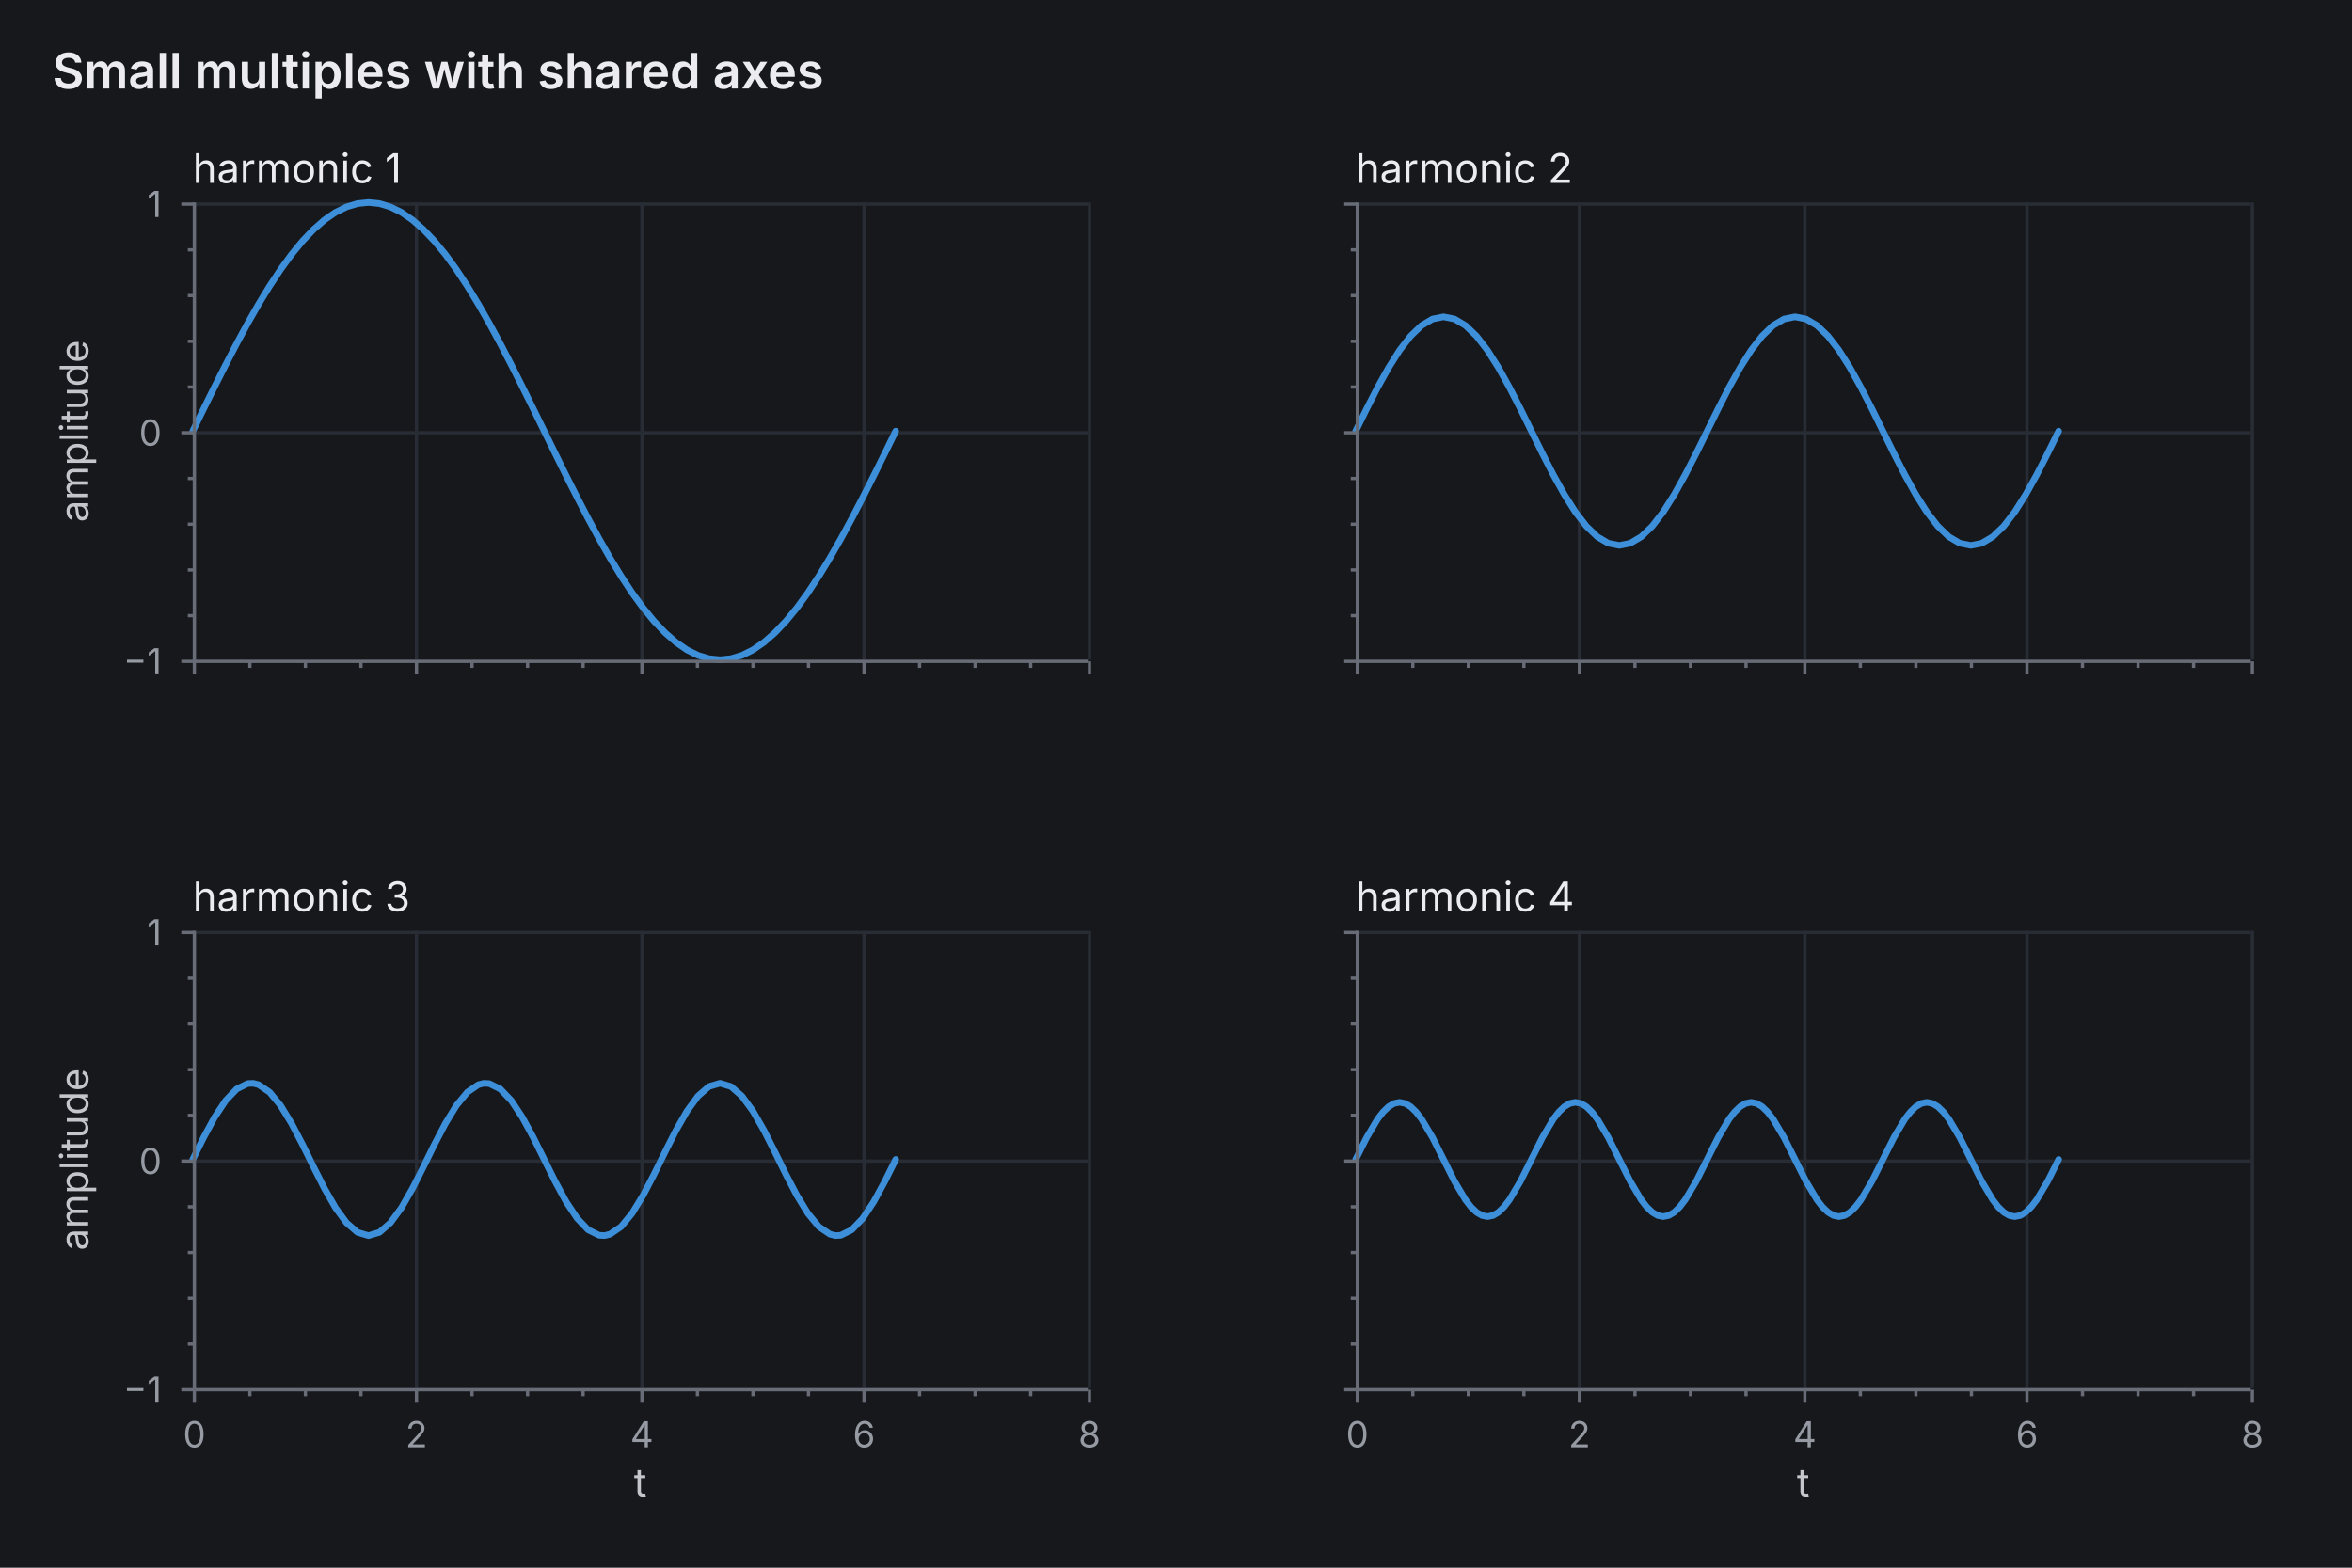
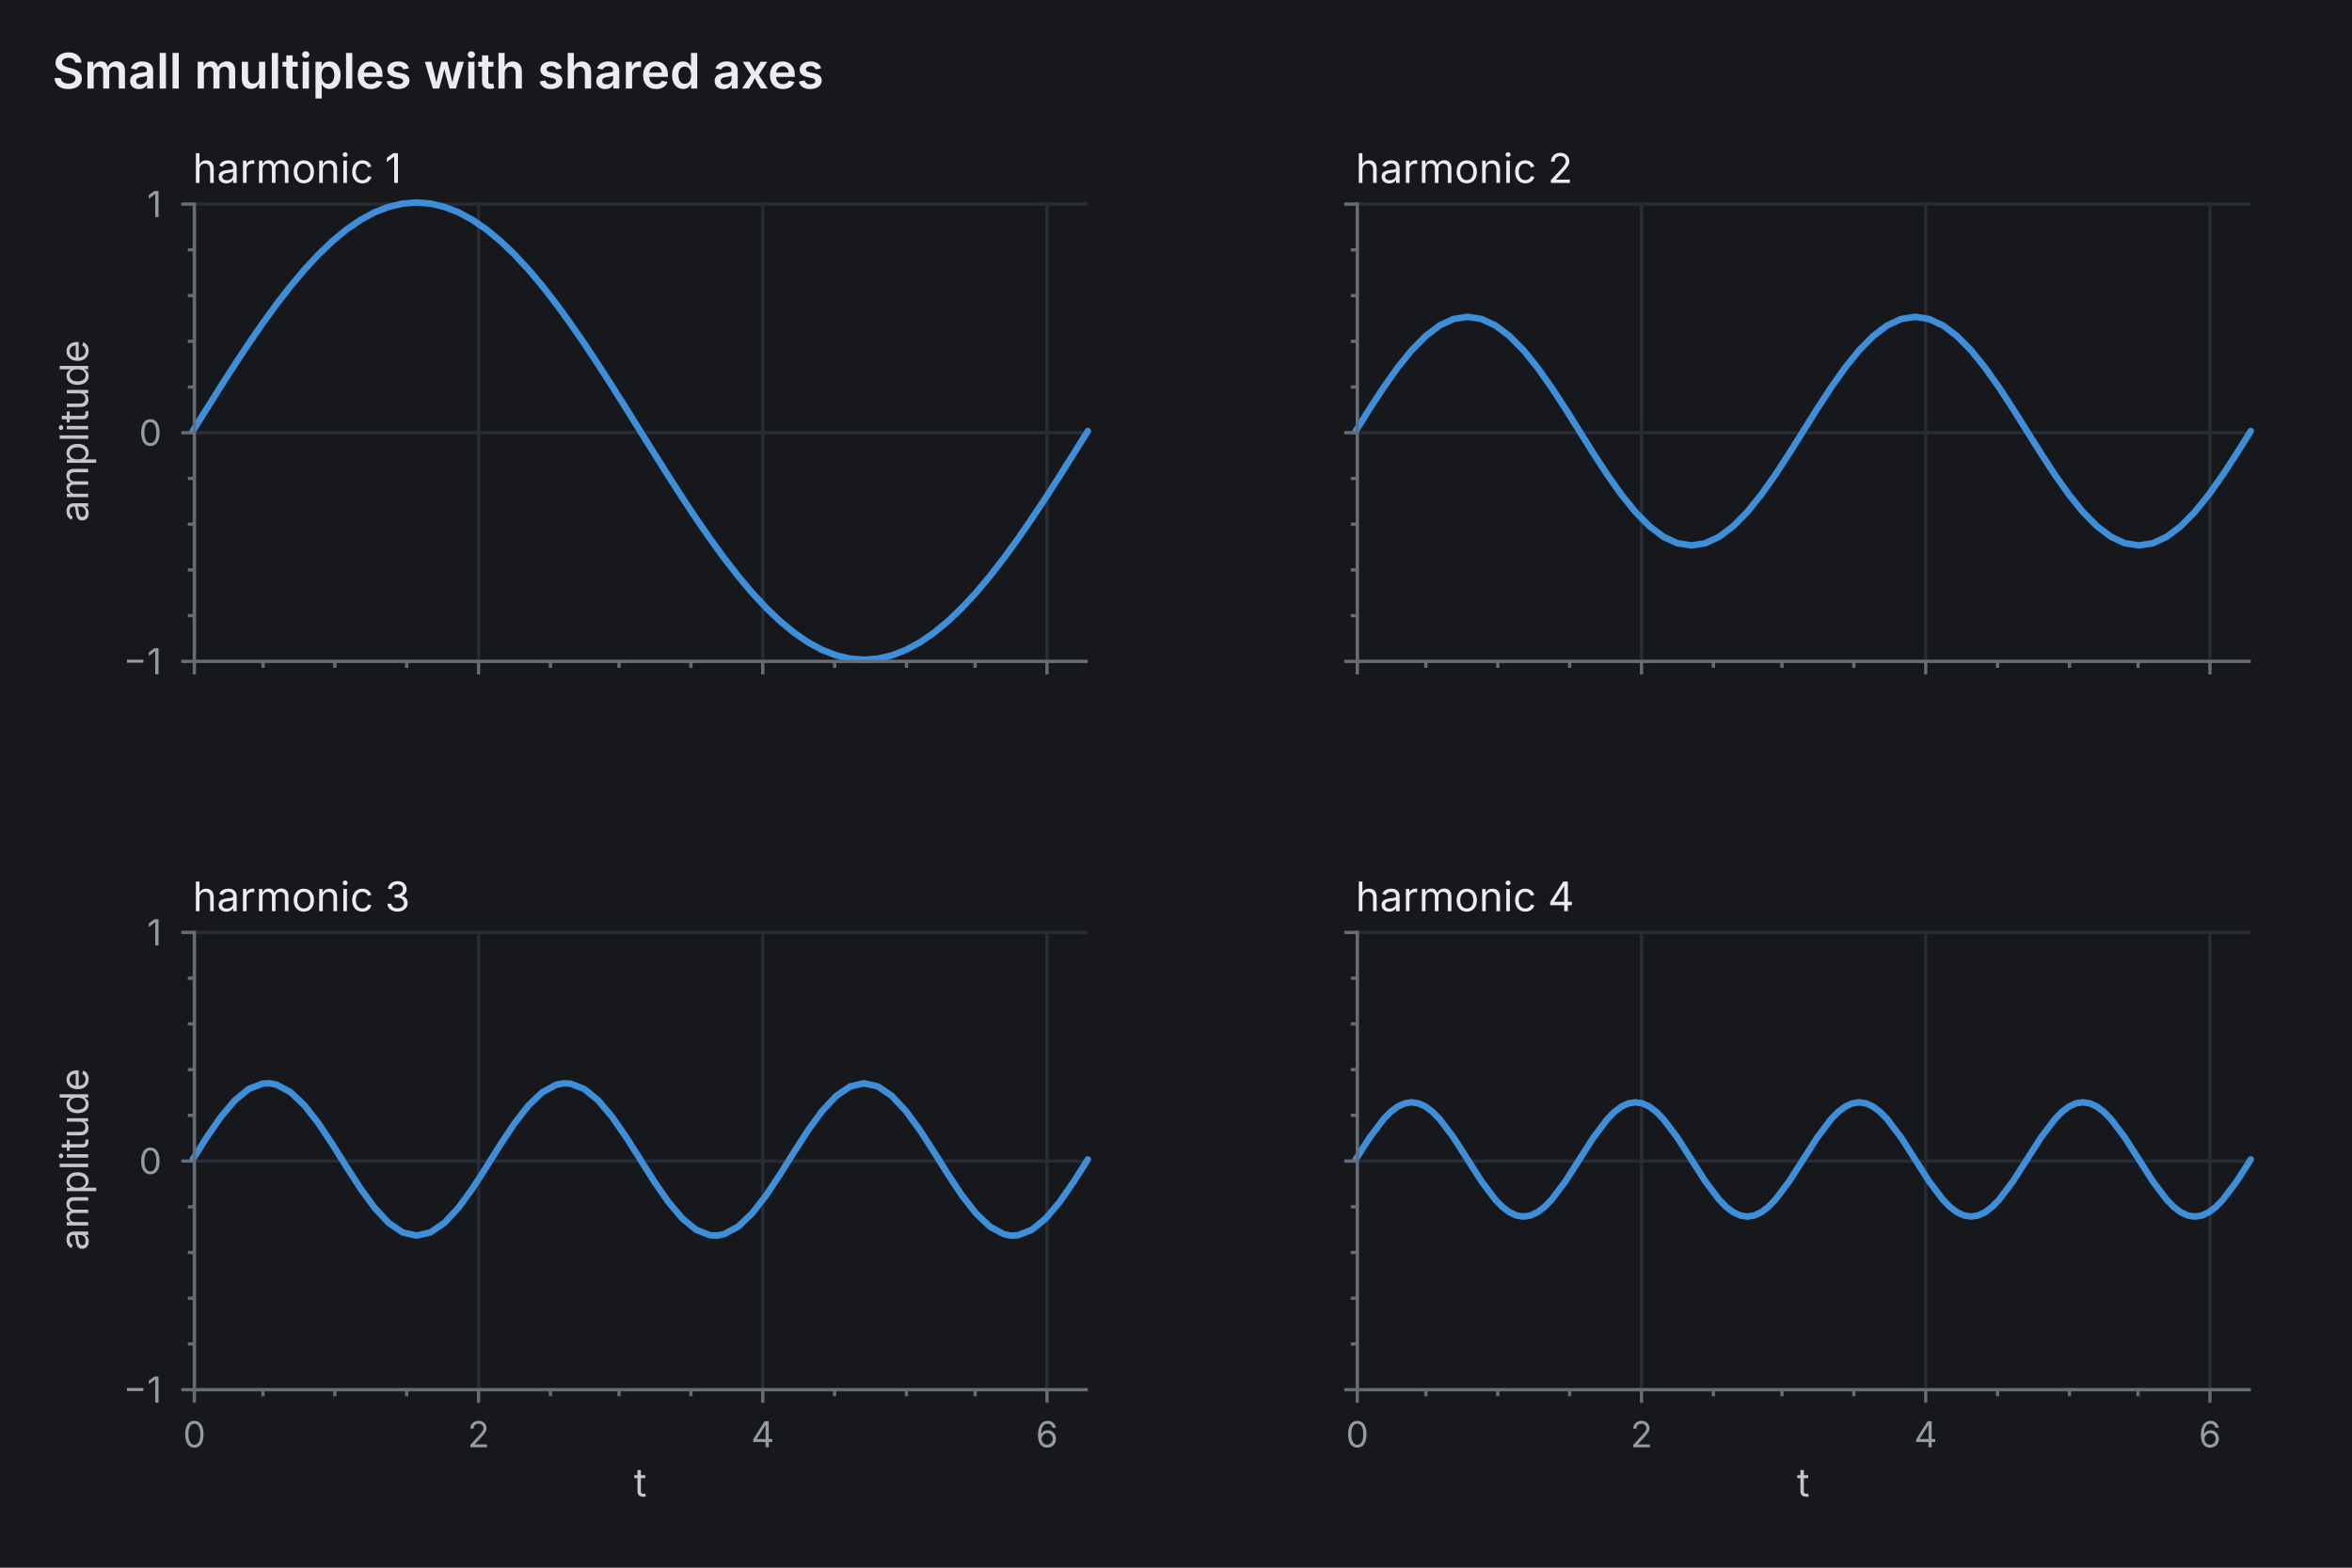
<svg xmlns="http://www.w3.org/2000/svg" width="720" height="480" viewBox="0 0 720 480">
  <defs>
    <clipPath id="c0">
      <path d="M53 56 L339 56 L339 208 L53 208 Z" />
    </clipPath>
    <clipPath id="c1">
      <path d="M409 56 L695 56 L695 208 L409 208 Z" />
    </clipPath>
    <clipPath id="c2">
      <path d="M53 279 L339 279 L339 431 L53 431 Z" />
    </clipPath>
    <clipPath id="c3">
      <path d="M409 279 L695 279 L695 431 L409 431 Z" />
    </clipPath>
  </defs>
  <path d="M0 0 L720 0 L720 480 L0 480 Z" fill="#16181c" />
  <text x="16" y="27.1" font-size="15" fill="#ececf0" text-anchor="start" font-family="Inter, &quot;Helvetica Neue&quot;, Helvetica, Arial, sans-serif" font-weight="600">Small multiples with shared axes</text>
  <path d="M59 202.5 L333 202.5" fill="none" stroke="#282c34" stroke-width="1" />
  <path d="M59 132.5 L333 132.5" fill="none" stroke="#282c34" stroke-width="1" />
  <path d="M59 62.5 L333 62.5" fill="none" stroke="#282c34" stroke-width="1" />
  <path d="M59.5 62 L59.5 202" fill="none" stroke="#282c34" stroke-width="1" />
-   <path d="M127.5 62 L127.5 202" fill="none" stroke="#282c34" stroke-width="1" />
-   <path d="M196.5 62 L196.5 202" fill="none" stroke="#282c34" stroke-width="1" />
-   <path d="M264.5 62 L264.5 202" fill="none" stroke="#282c34" stroke-width="1" />
-   <path d="M333.5 62 L333.5 202" fill="none" stroke="#282c34" stroke-width="1" />
+   <path d="M146.5 62 L146.5 202" fill="none" stroke="#282c34" stroke-width="1" />
+   <path d="M233.5 62 L233.5 202" fill="none" stroke="#282c34" stroke-width="1" />
+   <path d="M320.5 62 L320.5 202" fill="none" stroke="#282c34" stroke-width="1" />
  <g clip-path="url(#c0)">
-     <path d="M59 132 L62.36 125.14 L65.72 118.34 L69.09 111.68 L72.45 105.21 L75.81 99 L79.17 93.11 L82.54 87.59 L85.9 82.5 L89.26 77.89 L92.62 73.8 L95.99 70.27 L99.35 67.33 L102.71 65.01 L106.07 63.35 L109.44 62.34 L112.8 62 L116.16 62.34 L119.52 63.35 L122.89 65.01 L126.25 67.33 L129.61 70.27 L132.97 73.8 L136.34 77.89 L139.7 82.5 L143.06 87.59 L146.42 93.11 L149.79 99 L153.15 105.21 L156.51 111.68 L159.87 118.34 L163.24 125.14 L166.6 132 L169.96 138.86 L173.32 145.66 L176.69 152.32 L180.05 158.79 L183.41 165 L186.77 170.89 L190.14 176.41 L193.5 181.5 L196.86 186.11 L200.22 190.2 L203.59 193.73 L206.95 196.67 L210.31 198.99 L213.67 200.65 L217.04 201.66 L220.4 202 L223.76 201.66 L227.12 200.65 L230.49 198.99 L233.85 196.67 L237.21 193.73 L240.57 190.2 L243.94 186.11 L247.3 181.5 L250.66 176.41 L254.02 170.89 L257.39 165 L260.75 158.79 L264.11 152.32 L267.47 145.66 L270.84 138.86 L274.2 132" fill="none" stroke="#3d8fd9" stroke-width="2" stroke-linecap="round" stroke-linejoin="round" />
+     <path d="M59 132 L63.28 125.14 L67.56 118.34 L71.84 111.68 L76.13 105.21 L80.41 99 L84.69 93.11 L88.97 87.59 L93.25 82.5 L97.53 77.89 L101.81 73.8 L106.09 70.27 L110.38 67.33 L114.66 65.01 L118.94 63.35 L123.22 62.34 L127.5 62 L131.78 62.34 L136.06 63.35 L140.34 65.01 L144.63 67.33 L148.91 70.27 L153.19 73.8 L157.47 77.89 L161.75 82.5 L166.03 87.59 L170.31 93.11 L174.59 99 L178.88 105.21 L183.16 111.68 L187.44 118.34 L191.72 125.14 L196 132 L200.28 138.86 L204.56 145.66 L208.84 152.32 L213.13 158.79 L217.41 165 L221.69 170.89 L225.97 176.41 L230.25 181.5 L234.53 186.11 L238.81 190.2 L243.09 193.73 L247.37 196.67 L251.66 198.99 L255.94 200.65 L260.22 201.66 L264.5 202 L268.78 201.66 L273.06 200.65 L277.34 198.99 L281.63 196.67 L285.91 193.73 L290.19 190.2 L294.47 186.11 L298.75 181.5 L303.03 176.41 L307.31 170.89 L311.59 165 L315.87 158.79 L320.16 152.32 L324.44 145.66 L328.72 138.86 L333 132" fill="none" stroke="#3d8fd9" stroke-width="2" stroke-linecap="round" stroke-linejoin="round" />
  </g>
  <path d="M59 202.5 L333 202.5" fill="none" stroke="#686c76" stroke-width="1" />
  <path d="M59.5 62 L59.5 202.5" fill="none" stroke="#686c76" stroke-width="1" />
  <text x="49.5" y="206.46" font-size="11" fill="#969aa2" text-anchor="end" font-family="Inter, &quot;Helvetica Neue&quot;, Helvetica, Arial, sans-serif">−1</text>
  <text x="49.5" y="136.46" font-size="11" fill="#969aa2" text-anchor="end" font-family="Inter, &quot;Helvetica Neue&quot;, Helvetica, Arial, sans-serif">0</text>
  <text x="49.5" y="66.46" font-size="11" fill="#969aa2" text-anchor="end" font-family="Inter, &quot;Helvetica Neue&quot;, Helvetica, Arial, sans-serif">1</text>
-   <path d="M59.5 202.5 L59.5 206.5 M127.5 202.5 L127.5 206.5 M196.5 202.5 L196.5 206.5 M264.5 202.5 L264.5 206.5 M333.5 202.5 L333.5 206.5 M76.5 202.5 L76.5 204.5 M93.5 202.5 L93.5 204.5 M110.5 202.5 L110.5 204.5 M144.5 202.5 L144.5 204.5 M161.5 202.5 L161.5 204.5 M178.5 202.5 L178.5 204.5 M213.5 202.5 L213.5 204.5 M230.5 202.5 L230.5 204.5 M247.5 202.5 L247.5 204.5 M281.5 202.5 L281.5 204.5 M298.5 202.5 L298.5 204.5 M315.5 202.5 L315.5 204.5 M55.5 202.5 L59.5 202.5 M55.5 132.5 L59.5 132.5 M55.5 62.5 L59.5 62.5 M57.5 188.5 L59.5 188.5 M57.5 174.5 L59.5 174.5 M57.5 160.5 L59.5 160.5 M57.5 146.5 L59.5 146.5 M57.5 118.5 L59.5 118.5 M57.5 104.5 L59.5 104.5 M57.5 90.5 L59.5 90.5 M57.5 76.5 L59.5 76.5" fill="none" stroke="#686c76" stroke-width="1" />
+   <path d="M59.5 202.5 L59.5 206.5 M146.5 202.5 L146.5 206.5 M233.5 202.5 L233.5 206.5 M320.5 202.5 L320.5 206.5 M80.5 202.5 L80.5 204.5 M102.5 202.5 L102.5 204.5 M124.5 202.5 L124.5 204.5 M168.5 202.5 L168.5 204.5 M189.5 202.5 L189.5 204.5 M211.5 202.5 L211.5 204.5 M255.5 202.5 L255.5 204.5 M277.5 202.5 L277.5 204.5 M298.5 202.5 L298.5 204.5 M55.5 202.5 L59.5 202.5 M55.5 132.5 L59.5 132.5 M55.5 62.5 L59.5 62.5 M57.5 188.5 L59.5 188.5 M57.5 174.5 L59.5 174.5 M57.5 160.5 L59.5 160.5 M57.5 146.5 L59.5 146.5 M57.5 118.5 L59.5 118.5 M57.5 104.5 L59.5 104.5 M57.5 90.5 L59.5 90.5 M57.5 76.5 L59.5 76.5" fill="none" stroke="#686c76" stroke-width="1" />
  <text x="27" y="132" font-size="12" fill="#c4c6cc" text-anchor="middle" font-family="Inter, &quot;Helvetica Neue&quot;, Helvetica, Arial, sans-serif" transform="rotate(-90 27 132)">amplitude</text>
  <text x="59" y="56" font-size="12.5" fill="#ececf0" text-anchor="start" font-family="Inter, &quot;Helvetica Neue&quot;, Helvetica, Arial, sans-serif">harmonic 1</text>
  <path d="M415 202.5 L689 202.5" fill="none" stroke="#282c34" stroke-width="1" />
  <path d="M415 132.5 L689 132.5" fill="none" stroke="#282c34" stroke-width="1" />
  <path d="M415 62.5 L689 62.5" fill="none" stroke="#282c34" stroke-width="1" />
  <path d="M415.5 62 L415.5 202" fill="none" stroke="#282c34" stroke-width="1" />
-   <path d="M483.5 62 L483.5 202" fill="none" stroke="#282c34" stroke-width="1" />
-   <path d="M552.5 62 L552.5 202" fill="none" stroke="#282c34" stroke-width="1" />
-   <path d="M620.5 62 L620.5 202" fill="none" stroke="#282c34" stroke-width="1" />
-   <path d="M689.5 62 L689.5 202" fill="none" stroke="#282c34" stroke-width="1" />
+   <path d="M502.5 62 L502.5 202" fill="none" stroke="#282c34" stroke-width="1" />
+   <path d="M589.5 62 L589.5 202" fill="none" stroke="#282c34" stroke-width="1" />
+   <path d="M676.5 62 L676.5 202" fill="none" stroke="#282c34" stroke-width="1" />
  <g clip-path="url(#c1)">
-     <path d="M415 132 L418.36 125.17 L421.72 118.61 L425.09 112.56 L428.45 107.25 L431.81 102.9 L435.17 99.66 L438.54 97.67 L441.9 97 L445.26 97.67 L448.62 99.66 L451.99 102.9 L455.35 107.25 L458.71 112.56 L462.07 118.61 L465.44 125.17 L468.8 132 L472.16 138.83 L475.52 145.39 L478.89 151.44 L482.25 156.75 L485.61 161.1 L488.97 164.34 L492.34 166.33 L495.7 167 L499.06 166.33 L502.42 164.34 L505.79 161.1 L509.15 156.75 L512.51 151.44 L515.87 145.39 L519.24 138.83 L522.6 132 L525.96 125.17 L529.32 118.61 L532.69 112.56 L536.05 107.25 L539.41 102.9 L542.77 99.66 L546.14 97.67 L549.5 97 L552.86 97.67 L556.22 99.66 L559.59 102.9 L562.95 107.25 L566.31 112.56 L569.67 118.61 L573.04 125.17 L576.4 132 L579.76 138.83 L583.12 145.39 L586.49 151.44 L589.85 156.75 L593.21 161.1 L596.57 164.34 L599.94 166.33 L603.3 167 L606.66 166.33 L610.02 164.34 L613.39 161.1 L616.75 156.75 L620.11 151.44 L623.47 145.39 L626.84 138.83 L630.2 132" fill="none" stroke="#3d8fd9" stroke-width="2" stroke-linecap="round" stroke-linejoin="round" />
+     <path d="M415 132 L419.28 125.17 L423.56 118.61 L427.84 112.56 L432.13 107.25 L436.41 102.9 L440.69 99.66 L444.97 97.67 L449.25 97 L453.53 97.67 L457.81 99.66 L462.09 102.9 L466.38 107.25 L470.66 112.56 L474.94 118.61 L479.22 125.17 L483.5 132 L487.78 138.83 L492.06 145.39 L496.34 151.44 L500.63 156.75 L504.91 161.1 L509.19 164.34 L513.47 166.33 L517.75 167 L522.03 166.33 L526.31 164.34 L530.59 161.1 L534.88 156.75 L539.16 151.44 L543.44 145.39 L547.72 138.83 L552 132 L556.28 125.17 L560.56 118.61 L564.84 112.56 L569.13 107.25 L573.41 102.9 L577.69 99.66 L581.97 97.67 L586.25 97 L590.53 97.67 L594.81 99.66 L599.09 102.9 L603.38 107.25 L607.66 112.56 L611.94 118.61 L616.22 125.17 L620.5 132 L624.78 138.83 L629.06 145.39 L633.34 151.44 L637.63 156.75 L641.91 161.1 L646.19 164.34 L650.47 166.33 L654.75 167 L659.03 166.33 L663.31 164.34 L667.59 161.1 L671.88 156.75 L676.16 151.44 L680.44 145.39 L684.72 138.83 L689 132" fill="none" stroke="#3d8fd9" stroke-width="2" stroke-linecap="round" stroke-linejoin="round" />
  </g>
  <path d="M415 202.5 L689 202.5" fill="none" stroke="#686c76" stroke-width="1" />
  <path d="M415.5 62 L415.5 202.5" fill="none" stroke="#686c76" stroke-width="1" />
-   <path d="M415.5 202.5 L415.5 206.5 M483.5 202.5 L483.5 206.5 M552.5 202.5 L552.5 206.5 M620.5 202.5 L620.5 206.5 M689.5 202.5 L689.5 206.5 M432.5 202.5 L432.5 204.5 M449.5 202.5 L449.5 204.5 M466.5 202.5 L466.5 204.5 M500.5 202.5 L500.5 204.5 M517.5 202.5 L517.5 204.5 M534.5 202.5 L534.5 204.5 M569.5 202.5 L569.5 204.5 M586.5 202.5 L586.5 204.5 M603.5 202.5 L603.5 204.5 M637.5 202.5 L637.5 204.5 M654.5 202.5 L654.5 204.5 M671.5 202.5 L671.5 204.5 M411.5 202.5 L415.5 202.5 M411.5 132.5 L415.5 132.5 M411.5 62.5 L415.5 62.5 M413.5 188.5 L415.5 188.5 M413.5 174.5 L415.5 174.5 M413.5 160.5 L415.5 160.5 M413.5 146.5 L415.5 146.5 M413.5 118.5 L415.5 118.5 M413.5 104.5 L415.5 104.5 M413.5 90.5 L415.5 90.5 M413.5 76.5 L415.5 76.5" fill="none" stroke="#686c76" stroke-width="1" />
+   <path d="M415.5 202.5 L415.5 206.5 M502.5 202.5 L502.5 206.5 M589.5 202.5 L589.5 206.5 M676.5 202.5 L676.5 206.5 M436.5 202.5 L436.5 204.5 M458.5 202.5 L458.5 204.5 M480.5 202.5 L480.5 204.5 M524.5 202.5 L524.5 204.5 M545.5 202.5 L545.5 204.5 M567.5 202.5 L567.5 204.5 M611.5 202.5 L611.5 204.5 M633.5 202.5 L633.5 204.5 M654.5 202.5 L654.5 204.5 M411.5 202.5 L415.5 202.5 M411.5 132.5 L415.5 132.5 M411.5 62.5 L415.5 62.5 M413.5 188.5 L415.5 188.5 M413.5 174.5 L415.5 174.5 M413.5 160.5 L415.5 160.5 M413.5 146.5 L415.5 146.5 M413.5 118.5 L415.5 118.5 M413.5 104.5 L415.5 104.5 M413.5 90.5 L415.5 90.5 M413.5 76.5 L415.5 76.5" fill="none" stroke="#686c76" stroke-width="1" />
  <text x="415" y="56" font-size="12.5" fill="#ececf0" text-anchor="start" font-family="Inter, &quot;Helvetica Neue&quot;, Helvetica, Arial, sans-serif">harmonic 2</text>
  <path d="M59 425.5 L333 425.5" fill="none" stroke="#282c34" stroke-width="1" />
  <path d="M59 355.5 L333 355.5" fill="none" stroke="#282c34" stroke-width="1" />
  <path d="M59 285.5 L333 285.5" fill="none" stroke="#282c34" stroke-width="1" />
  <path d="M59.5 285 L59.5 425" fill="none" stroke="#282c34" stroke-width="1" />
-   <path d="M127.5 285 L127.5 425" fill="none" stroke="#282c34" stroke-width="1" />
-   <path d="M196.5 285 L196.5 425" fill="none" stroke="#282c34" stroke-width="1" />
-   <path d="M264.5 285 L264.5 425" fill="none" stroke="#282c34" stroke-width="1" />
-   <path d="M333.5 285 L333.5 425" fill="none" stroke="#282c34" stroke-width="1" />
+   <path d="M146.5 285 L146.5 425" fill="none" stroke="#282c34" stroke-width="1" />
+   <path d="M233.5 285 L233.5 425" fill="none" stroke="#282c34" stroke-width="1" />
+   <path d="M320.5 285 L320.5 425" fill="none" stroke="#282c34" stroke-width="1" />
  <g clip-path="url(#c2)">
-     <path d="M59 355 L62.36 348.23 L65.72 342.04 L69.09 336.96 L72.45 333.44 L75.81 331.78 L77.49 331.69 L79.17 332.12 L82.54 334.42 L85.9 338.5 L89.26 344 L92.62 350.45 L95.99 357.29 L99.35 363.93 L102.71 369.8 L106.07 374.4 L109.44 377.33 L112.8 378.33 L116.16 377.33 L119.52 374.4 L122.89 369.8 L126.25 363.93 L129.61 357.29 L132.97 350.45 L136.34 344 L139.7 338.5 L143.06 334.42 L146.42 332.12 L148.11 331.69 L149.79 331.78 L153.15 333.44 L156.51 336.96 L159.87 342.04 L163.24 348.23 L166.6 355 L169.96 361.77 L173.32 367.96 L176.69 373.04 L180.05 376.56 L183.41 378.22 L185.09 378.31 L186.77 377.88 L190.14 375.58 L193.5 371.5 L196.86 366 L200.22 359.55 L203.59 352.71 L206.95 346.07 L210.31 340.2 L213.67 335.6 L217.04 332.67 L220.4 331.67 L223.76 332.67 L227.12 335.6 L230.49 340.2 L233.85 346.07 L237.21 352.71 L240.57 359.55 L243.94 366 L247.3 371.5 L250.66 375.58 L254.02 377.88 L255.71 378.31 L257.39 378.22 L260.75 376.56 L264.11 373.04 L267.47 367.96 L270.84 361.77 L274.2 355" fill="none" stroke="#3d8fd9" stroke-width="2" stroke-linecap="round" stroke-linejoin="round" />
+     <path d="M59 355 L63.28 348.23 L67.56 342.04 L71.84 336.96 L76.13 333.44 L80.41 331.78 L82.55 331.69 L84.69 332.12 L88.97 334.42 L93.25 338.5 L97.53 344 L101.81 350.45 L106.09 357.29 L110.38 363.93 L114.66 369.8 L118.94 374.4 L123.22 377.33 L127.5 378.33 L131.78 377.33 L136.06 374.4 L140.34 369.8 L144.63 363.93 L148.91 357.29 L153.19 350.45 L157.47 344 L161.75 338.5 L166.03 334.42 L170.31 332.12 L172.45 331.69 L174.59 331.78 L178.88 333.44 L183.16 336.96 L187.44 342.04 L191.72 348.23 L196 355 L200.28 361.77 L204.56 367.96 L208.84 373.04 L213.13 376.56 L217.41 378.22 L219.55 378.31 L221.69 377.88 L225.97 375.58 L230.25 371.5 L234.53 366 L238.81 359.55 L243.09 352.71 L247.37 346.07 L251.66 340.2 L255.94 335.6 L260.22 332.67 L264.5 331.67 L268.78 332.67 L273.06 335.6 L277.34 340.2 L281.63 346.07 L285.91 352.71 L290.19 359.55 L294.47 366 L298.75 371.5 L303.03 375.58 L307.31 377.88 L309.45 378.31 L311.59 378.22 L315.87 376.56 L320.16 373.04 L324.44 367.96 L328.72 361.77 L333 355" fill="none" stroke="#3d8fd9" stroke-width="2" stroke-linecap="round" stroke-linejoin="round" />
  </g>
  <path d="M59 425.5 L333 425.5" fill="none" stroke="#686c76" stroke-width="1" />
  <path d="M59.5 285 L59.5 425.5" fill="none" stroke="#686c76" stroke-width="1" />
  <text x="59.5" y="443.14" font-size="11" fill="#969aa2" text-anchor="middle" font-family="Inter, &quot;Helvetica Neue&quot;, Helvetica, Arial, sans-serif">0</text>
-   <text x="127.5" y="443.14" font-size="11" fill="#969aa2" text-anchor="middle" font-family="Inter, &quot;Helvetica Neue&quot;, Helvetica, Arial, sans-serif">2</text>
-   <text x="196.5" y="443.14" font-size="11" fill="#969aa2" text-anchor="middle" font-family="Inter, &quot;Helvetica Neue&quot;, Helvetica, Arial, sans-serif">4</text>
-   <text x="264.5" y="443.14" font-size="11" fill="#969aa2" text-anchor="middle" font-family="Inter, &quot;Helvetica Neue&quot;, Helvetica, Arial, sans-serif">6</text>
-   <text x="333.5" y="443.14" font-size="11" fill="#969aa2" text-anchor="middle" font-family="Inter, &quot;Helvetica Neue&quot;, Helvetica, Arial, sans-serif">8</text>
+   <text x="146.5" y="443.14" font-size="11" fill="#969aa2" text-anchor="middle" font-family="Inter, &quot;Helvetica Neue&quot;, Helvetica, Arial, sans-serif">2</text>
+   <text x="233.5" y="443.14" font-size="11" fill="#969aa2" text-anchor="middle" font-family="Inter, &quot;Helvetica Neue&quot;, Helvetica, Arial, sans-serif">4</text>
+   <text x="320.5" y="443.14" font-size="11" fill="#969aa2" text-anchor="middle" font-family="Inter, &quot;Helvetica Neue&quot;, Helvetica, Arial, sans-serif">6</text>
  <text x="49.5" y="429.46" font-size="11" fill="#969aa2" text-anchor="end" font-family="Inter, &quot;Helvetica Neue&quot;, Helvetica, Arial, sans-serif">−1</text>
  <text x="49.5" y="359.46" font-size="11" fill="#969aa2" text-anchor="end" font-family="Inter, &quot;Helvetica Neue&quot;, Helvetica, Arial, sans-serif">0</text>
  <text x="49.5" y="289.46" font-size="11" fill="#969aa2" text-anchor="end" font-family="Inter, &quot;Helvetica Neue&quot;, Helvetica, Arial, sans-serif">1</text>
-   <path d="M59.5 425.5 L59.5 429.5 M127.5 425.5 L127.5 429.5 M196.5 425.5 L196.5 429.5 M264.5 425.5 L264.5 429.5 M333.5 425.5 L333.5 429.5 M76.5 425.5 L76.5 427.5 M93.5 425.5 L93.5 427.5 M110.5 425.5 L110.5 427.5 M144.5 425.5 L144.5 427.5 M161.5 425.5 L161.5 427.5 M178.5 425.5 L178.5 427.5 M213.5 425.5 L213.5 427.5 M230.5 425.5 L230.5 427.5 M247.5 425.5 L247.5 427.5 M281.5 425.5 L281.5 427.5 M298.5 425.5 L298.5 427.5 M315.5 425.5 L315.5 427.5 M55.5 425.5 L59.5 425.5 M55.5 355.5 L59.5 355.5 M55.5 285.5 L59.5 285.5 M57.5 411.5 L59.5 411.5 M57.5 397.5 L59.5 397.5 M57.5 383.5 L59.5 383.5 M57.5 369.5 L59.5 369.5 M57.5 341.5 L59.5 341.5 M57.5 327.5 L59.5 327.5 M57.5 313.5 L59.5 313.5 M57.5 299.5 L59.5 299.5" fill="none" stroke="#686c76" stroke-width="1" />
+   <path d="M59.5 425.5 L59.5 429.5 M146.5 425.5 L146.5 429.5 M233.5 425.5 L233.5 429.5 M320.5 425.5 L320.5 429.5 M80.5 425.5 L80.5 427.5 M102.5 425.5 L102.5 427.5 M124.5 425.5 L124.5 427.5 M168.5 425.5 L168.5 427.5 M189.5 425.5 L189.5 427.5 M211.5 425.5 L211.5 427.5 M255.5 425.5 L255.5 427.5 M277.5 425.5 L277.5 427.5 M298.5 425.5 L298.5 427.5 M55.5 425.5 L59.5 425.5 M55.5 355.5 L59.5 355.5 M55.5 285.5 L59.5 285.5 M57.5 411.5 L59.5 411.5 M57.5 397.5 L59.5 397.5 M57.5 383.5 L59.5 383.5 M57.5 369.5 L59.5 369.5 M57.5 341.5 L59.5 341.5 M57.5 327.5 L59.5 327.5 M57.5 313.5 L59.5 313.5 M57.5 299.5 L59.5 299.5" fill="none" stroke="#686c76" stroke-width="1" />
  <text x="196" y="458.22" font-size="12" fill="#c4c6cc" text-anchor="middle" font-family="Inter, &quot;Helvetica Neue&quot;, Helvetica, Arial, sans-serif">t</text>
  <text x="27" y="355" font-size="12" fill="#c4c6cc" text-anchor="middle" font-family="Inter, &quot;Helvetica Neue&quot;, Helvetica, Arial, sans-serif" transform="rotate(-90 27 355)">amplitude</text>
  <text x="59" y="279" font-size="12.5" fill="#ececf0" text-anchor="start" font-family="Inter, &quot;Helvetica Neue&quot;, Helvetica, Arial, sans-serif">harmonic 3</text>
  <path d="M415 425.5 L689 425.5" fill="none" stroke="#282c34" stroke-width="1" />
  <path d="M415 355.5 L689 355.5" fill="none" stroke="#282c34" stroke-width="1" />
  <path d="M415 285.5 L689 285.5" fill="none" stroke="#282c34" stroke-width="1" />
  <path d="M415.5 285 L415.5 425" fill="none" stroke="#282c34" stroke-width="1" />
-   <path d="M483.5 285 L483.5 425" fill="none" stroke="#282c34" stroke-width="1" />
-   <path d="M552.5 285 L552.5 425" fill="none" stroke="#282c34" stroke-width="1" />
-   <path d="M620.5 285 L620.5 425" fill="none" stroke="#282c34" stroke-width="1" />
-   <path d="M689.5 285 L689.5 425" fill="none" stroke="#282c34" stroke-width="1" />
+   <path d="M502.5 285 L502.5 425" fill="none" stroke="#282c34" stroke-width="1" />
+   <path d="M589.5 285 L589.5 425" fill="none" stroke="#282c34" stroke-width="1" />
+   <path d="M676.5 285 L676.5 425" fill="none" stroke="#282c34" stroke-width="1" />
  <g clip-path="url(#c3)">
-     <path d="M415 355 L418.36 348.3 L421.72 342.63 L423.41 340.45 L425.09 338.83 L426.77 337.84 L428.45 337.5 L430.13 337.84 L431.81 338.83 L433.49 340.45 L435.17 342.63 L438.54 348.3 L441.9 355 L445.26 361.7 L448.62 367.37 L450.31 369.55 L451.99 371.17 L453.67 372.16 L455.35 372.5 L457.03 372.16 L458.71 371.17 L460.39 369.55 L462.07 367.37 L465.44 361.7 L468.8 355 L472.16 348.3 L475.52 342.63 L477.21 340.45 L478.89 338.83 L480.57 337.84 L482.25 337.5 L483.93 337.84 L485.61 338.83 L487.29 340.45 L488.97 342.63 L492.34 348.3 L495.7 355 L499.06 361.7 L502.42 367.37 L504.11 369.55 L505.79 371.17 L507.47 372.16 L509.15 372.5 L510.83 372.16 L512.51 371.17 L514.19 369.55 L515.87 367.37 L519.24 361.7 L522.6 355 L525.96 348.3 L529.32 342.63 L531.01 340.45 L532.69 338.83 L534.37 337.84 L536.05 337.5 L537.73 337.84 L539.41 338.83 L541.09 340.45 L542.77 342.63 L546.14 348.3 L549.5 355 L552.86 361.7 L556.22 367.37 L557.91 369.55 L559.59 371.17 L561.27 372.16 L562.95 372.5 L564.63 372.16 L566.31 371.17 L567.99 369.55 L569.67 367.37 L573.04 361.7 L576.4 355 L579.76 348.3 L583.12 342.63 L584.81 340.45 L586.49 338.83 L588.17 337.84 L589.85 337.5 L591.53 337.84 L593.21 338.83 L594.89 340.45 L596.57 342.63 L599.94 348.3 L603.3 355 L606.66 361.7 L610.02 367.37 L611.71 369.55 L613.39 371.17 L615.07 372.16 L616.75 372.5 L618.43 372.16 L620.11 371.17 L621.79 369.55 L623.47 367.37 L626.84 361.7 L630.2 355" fill="none" stroke="#3d8fd9" stroke-width="2" stroke-linecap="round" stroke-linejoin="round" />
+     <path d="M415 355 L419.28 348.3 L423.56 342.63 L425.7 340.45 L427.84 338.83 L429.98 337.84 L432.13 337.5 L434.27 337.84 L436.41 338.83 L438.55 340.45 L440.69 342.63 L444.97 348.3 L449.25 355 L453.53 361.7 L457.81 367.37 L459.95 369.55 L462.09 371.17 L464.23 372.16 L466.38 372.5 L468.52 372.16 L470.66 371.17 L472.8 369.55 L474.94 367.37 L479.22 361.7 L483.5 355 L487.78 348.3 L492.06 342.63 L494.2 340.45 L496.34 338.83 L498.48 337.84 L500.63 337.5 L502.77 337.84 L504.91 338.83 L507.05 340.45 L509.19 342.63 L513.47 348.3 L517.75 355 L522.03 361.7 L526.31 367.37 L528.45 369.55 L530.59 371.17 L532.73 372.16 L534.88 372.5 L537.02 372.16 L539.16 371.17 L541.3 369.55 L543.44 367.37 L547.72 361.7 L552 355 L556.28 348.3 L560.56 342.63 L562.7 340.45 L564.84 338.83 L566.98 337.84 L569.13 337.5 L571.27 337.84 L573.41 338.83 L575.55 340.45 L577.69 342.63 L581.97 348.3 L586.25 355 L590.53 361.7 L594.81 367.37 L596.95 369.55 L599.09 371.17 L601.23 372.16 L603.38 372.5 L605.52 372.16 L607.66 371.17 L609.8 369.55 L611.94 367.37 L616.22 361.7 L620.5 355 L624.78 348.3 L629.06 342.63 L631.2 340.45 L633.34 338.83 L635.48 337.84 L637.63 337.5 L639.77 337.84 L641.91 338.83 L644.05 340.45 L646.19 342.63 L650.47 348.3 L654.75 355 L659.03 361.7 L663.31 367.37 L665.45 369.55 L667.59 371.17 L669.73 372.16 L671.88 372.5 L674.02 372.16 L676.16 371.17 L678.3 369.55 L680.44 367.37 L684.72 361.7 L689 355" fill="none" stroke="#3d8fd9" stroke-width="2" stroke-linecap="round" stroke-linejoin="round" />
  </g>
  <path d="M415 425.5 L689 425.5" fill="none" stroke="#686c76" stroke-width="1" />
  <path d="M415.5 285 L415.5 425.5" fill="none" stroke="#686c76" stroke-width="1" />
  <text x="415.5" y="443.14" font-size="11" fill="#969aa2" text-anchor="middle" font-family="Inter, &quot;Helvetica Neue&quot;, Helvetica, Arial, sans-serif">0</text>
-   <text x="483.5" y="443.14" font-size="11" fill="#969aa2" text-anchor="middle" font-family="Inter, &quot;Helvetica Neue&quot;, Helvetica, Arial, sans-serif">2</text>
-   <text x="552.5" y="443.14" font-size="11" fill="#969aa2" text-anchor="middle" font-family="Inter, &quot;Helvetica Neue&quot;, Helvetica, Arial, sans-serif">4</text>
-   <text x="620.5" y="443.14" font-size="11" fill="#969aa2" text-anchor="middle" font-family="Inter, &quot;Helvetica Neue&quot;, Helvetica, Arial, sans-serif">6</text>
-   <text x="689.5" y="443.14" font-size="11" fill="#969aa2" text-anchor="middle" font-family="Inter, &quot;Helvetica Neue&quot;, Helvetica, Arial, sans-serif">8</text>
-   <path d="M415.5 425.5 L415.5 429.5 M483.5 425.5 L483.5 429.5 M552.5 425.5 L552.5 429.5 M620.5 425.5 L620.5 429.5 M689.5 425.5 L689.5 429.5 M432.5 425.5 L432.5 427.5 M449.5 425.5 L449.5 427.5 M466.5 425.5 L466.5 427.5 M500.5 425.5 L500.5 427.5 M517.5 425.5 L517.5 427.5 M534.5 425.5 L534.5 427.5 M569.5 425.5 L569.5 427.5 M586.5 425.5 L586.5 427.5 M603.5 425.5 L603.5 427.5 M637.5 425.5 L637.5 427.5 M654.5 425.5 L654.5 427.5 M671.5 425.5 L671.5 427.5 M411.5 425.5 L415.5 425.5 M411.5 355.5 L415.5 355.5 M411.5 285.5 L415.5 285.5 M413.5 411.5 L415.5 411.5 M413.5 397.5 L415.5 397.5 M413.5 383.5 L415.5 383.5 M413.5 369.5 L415.5 369.5 M413.5 341.5 L415.5 341.5 M413.5 327.5 L415.5 327.5 M413.5 313.5 L415.5 313.5 M413.5 299.5 L415.5 299.5" fill="none" stroke="#686c76" stroke-width="1" />
+   <text x="502.5" y="443.14" font-size="11" fill="#969aa2" text-anchor="middle" font-family="Inter, &quot;Helvetica Neue&quot;, Helvetica, Arial, sans-serif">2</text>
+   <text x="589.5" y="443.14" font-size="11" fill="#969aa2" text-anchor="middle" font-family="Inter, &quot;Helvetica Neue&quot;, Helvetica, Arial, sans-serif">4</text>
+   <text x="676.5" y="443.14" font-size="11" fill="#969aa2" text-anchor="middle" font-family="Inter, &quot;Helvetica Neue&quot;, Helvetica, Arial, sans-serif">6</text>
+   <path d="M415.5 425.5 L415.5 429.5 M502.5 425.5 L502.5 429.5 M589.5 425.5 L589.5 429.5 M676.5 425.5 L676.5 429.5 M436.5 425.5 L436.5 427.5 M458.5 425.5 L458.5 427.5 M480.5 425.5 L480.5 427.5 M524.5 425.5 L524.5 427.5 M545.5 425.5 L545.5 427.5 M567.5 425.5 L567.5 427.5 M611.5 425.5 L611.5 427.5 M633.5 425.5 L633.5 427.5 M654.5 425.5 L654.5 427.5 M411.5 425.5 L415.5 425.5 M411.5 355.5 L415.5 355.5 M411.5 285.5 L415.5 285.5 M413.5 411.5 L415.5 411.5 M413.5 397.5 L415.5 397.5 M413.5 383.5 L415.5 383.5 M413.5 369.5 L415.5 369.5 M413.5 341.5 L415.5 341.5 M413.5 327.5 L415.5 327.5 M413.5 313.5 L415.5 313.5 M413.5 299.5 L415.5 299.5" fill="none" stroke="#686c76" stroke-width="1" />
  <text x="552" y="458.22" font-size="12" fill="#c4c6cc" text-anchor="middle" font-family="Inter, &quot;Helvetica Neue&quot;, Helvetica, Arial, sans-serif">t</text>
  <text x="415" y="279" font-size="12.5" fill="#ececf0" text-anchor="start" font-family="Inter, &quot;Helvetica Neue&quot;, Helvetica, Arial, sans-serif">harmonic 4</text>
</svg>
